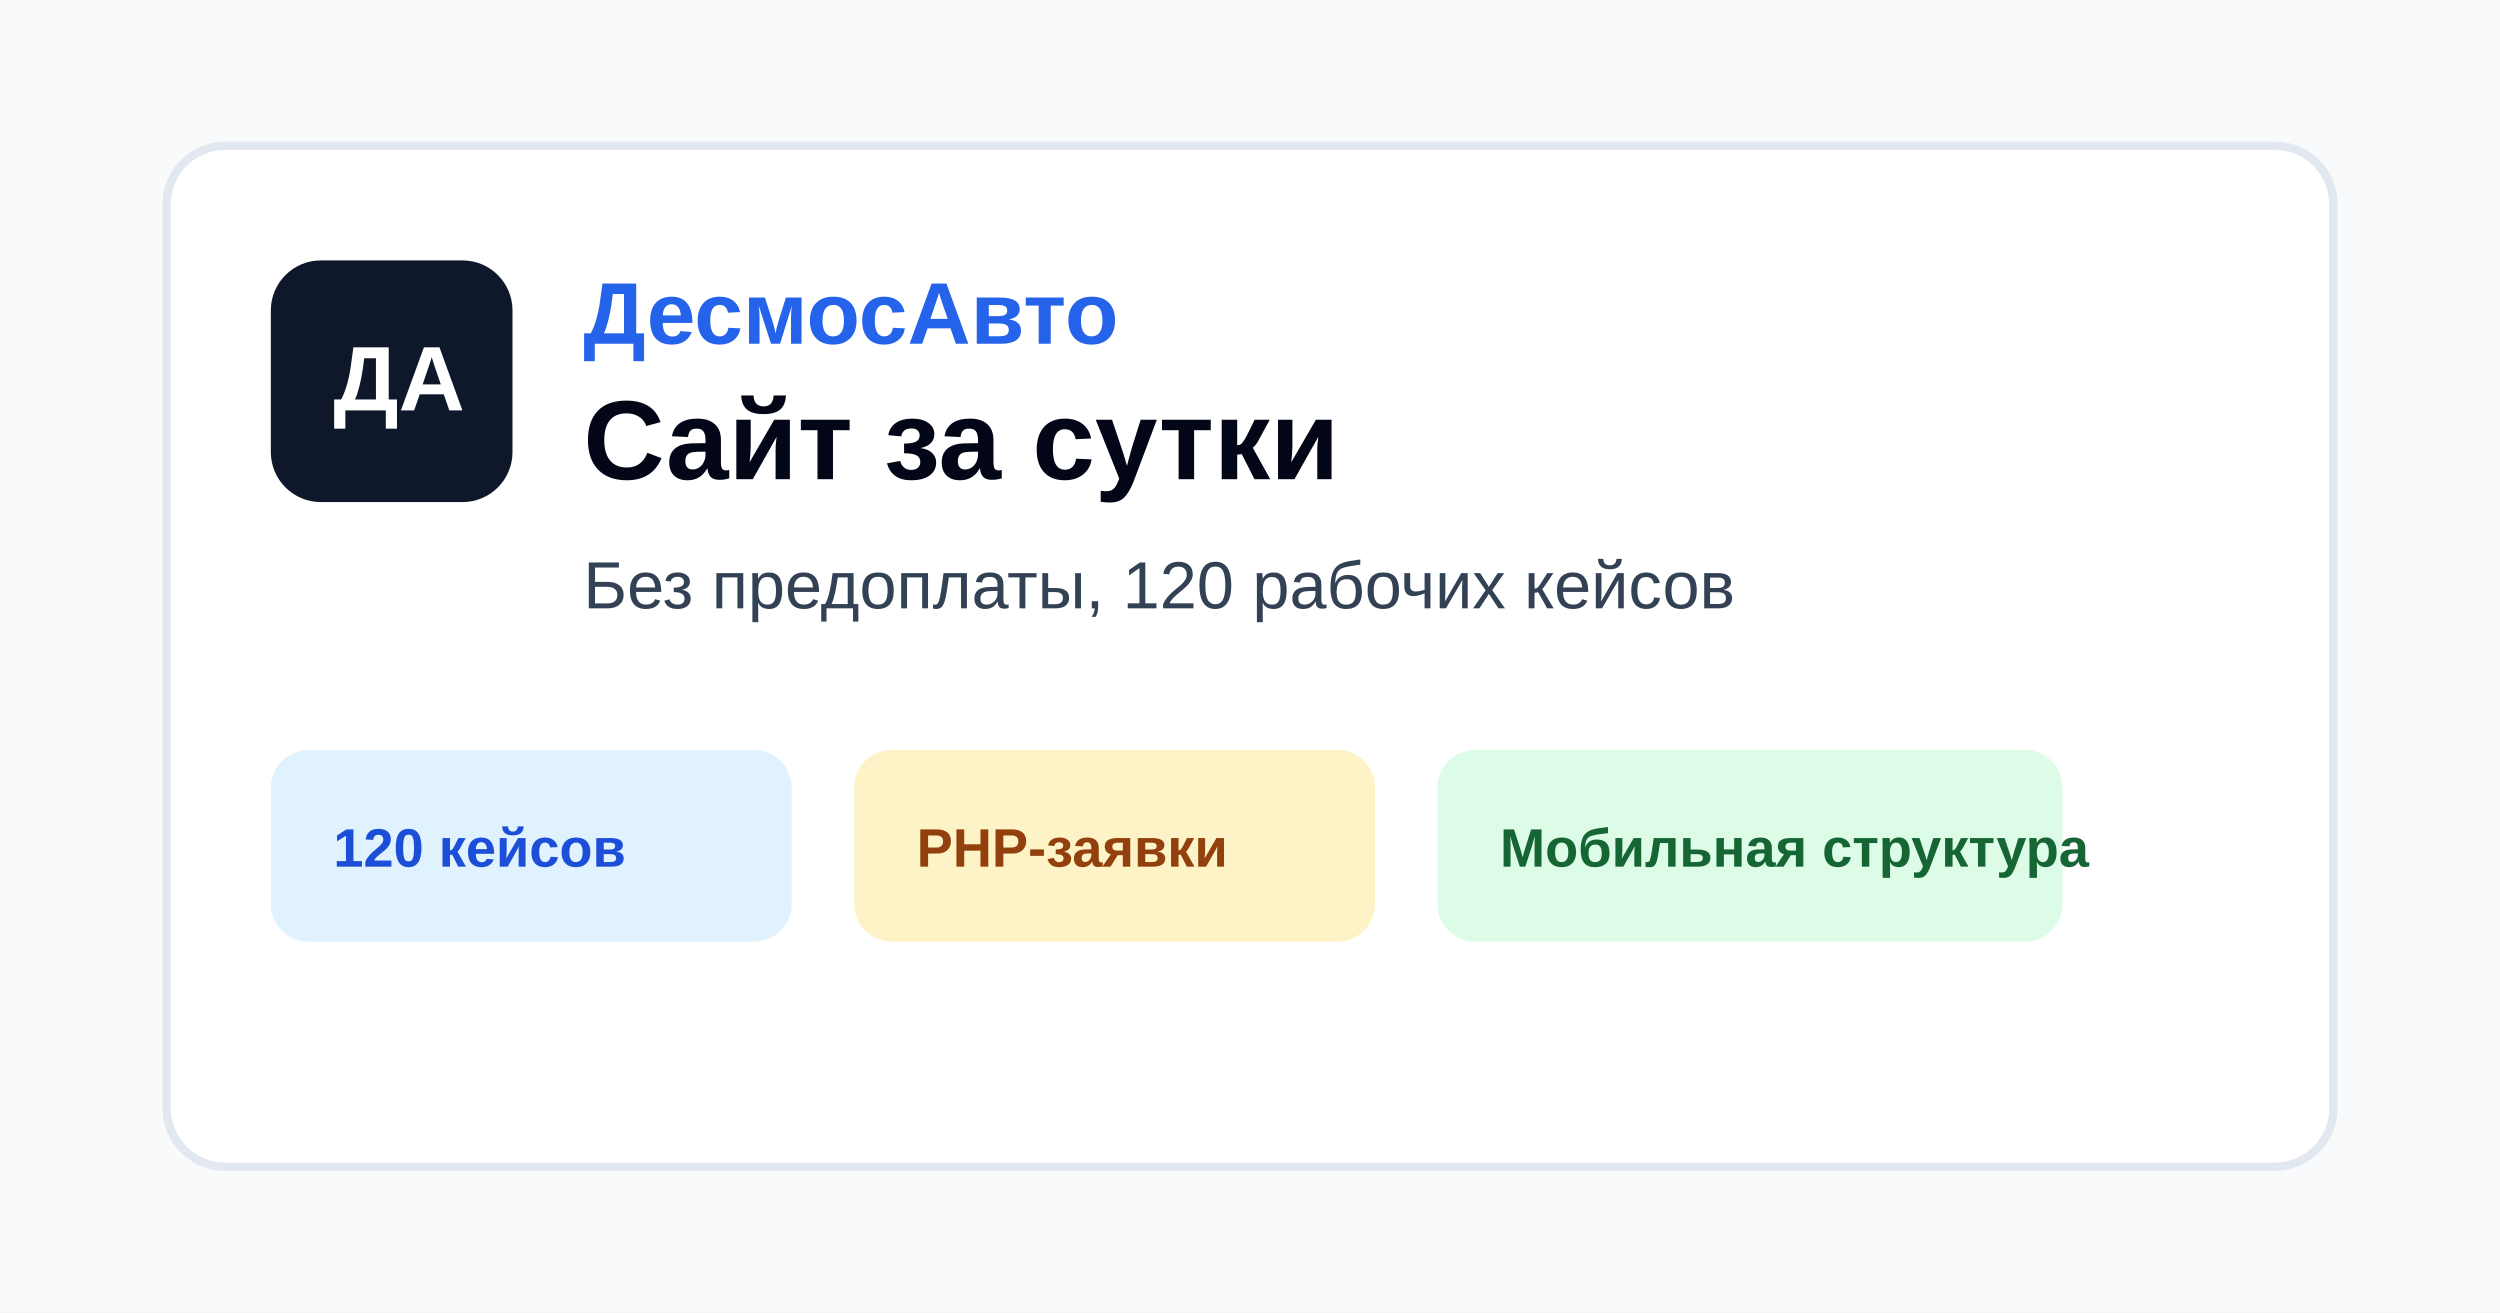
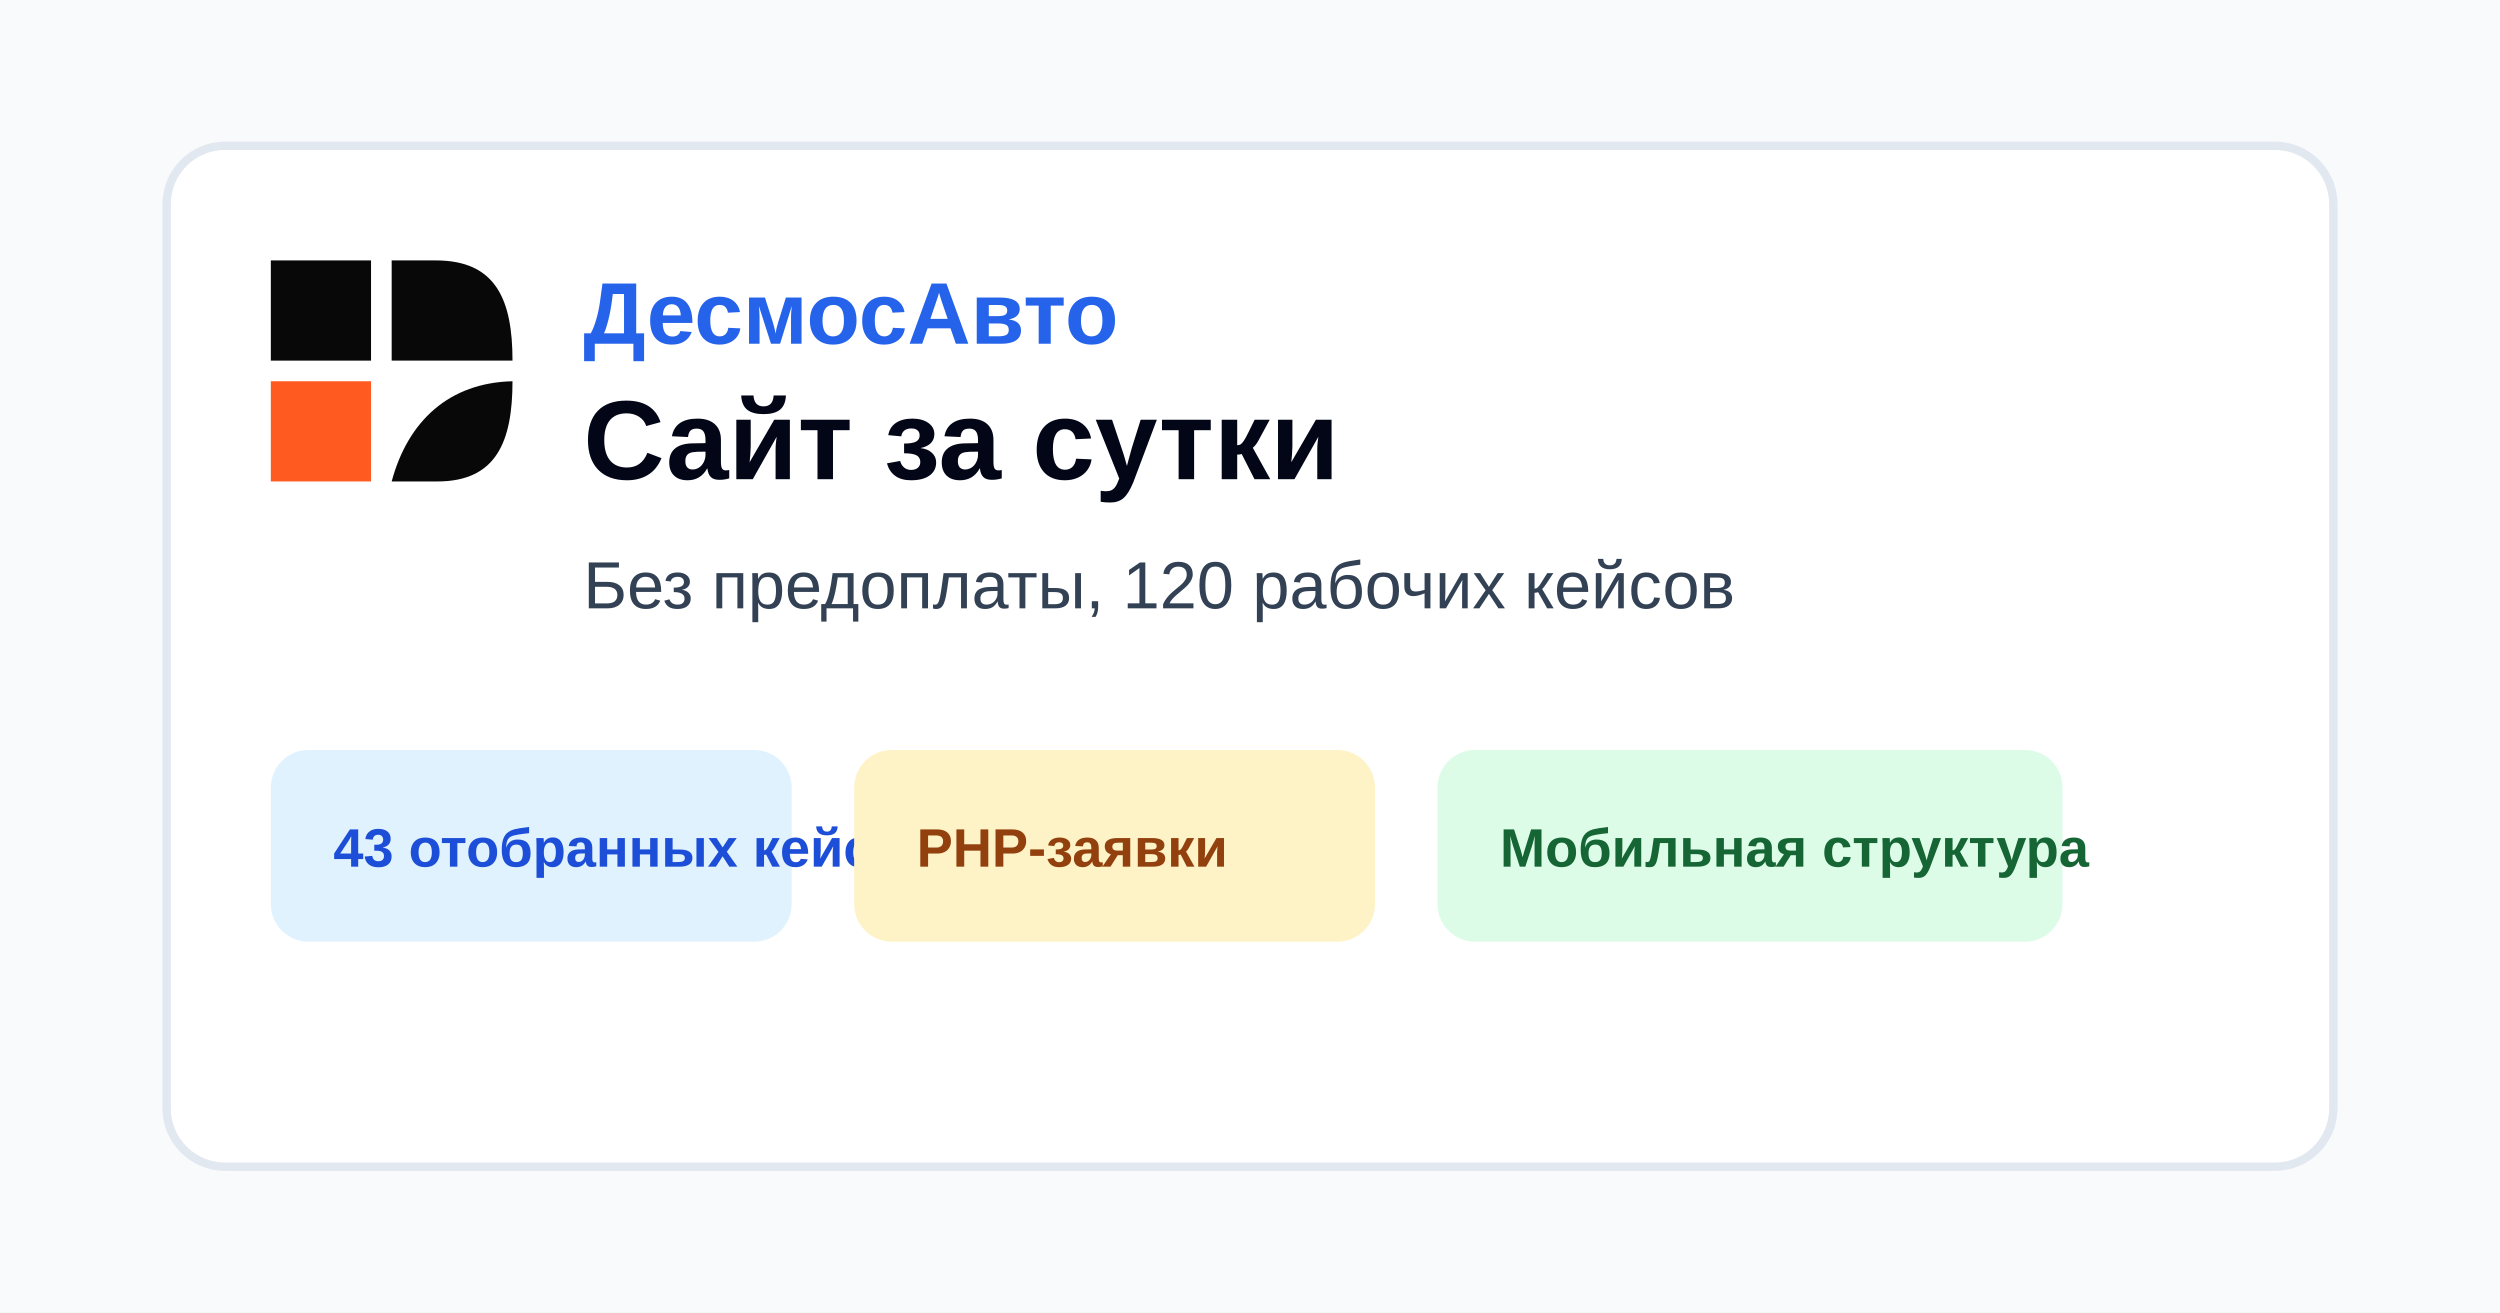
<svg xmlns="http://www.w3.org/2000/svg" viewBox="0 0 1200 630" role="img" aria-label="ДесмосАвто — сайты для автосервисов">
  <rect width="1200" height="630" fill="#F8FAFC" />
  <rect x="80" y="70" width="1040" height="490" rx="28" fill="#FFFFFF" stroke="#E2E8F0" stroke-width="4" />
-   <rect x="130" y="125" width="116" height="116" rx="24" fill="#0F172A" />
-   <text x="160" y="197" font-family="Arial, sans-serif" font-size="44" font-weight="900" fill="#FFFFFF">ДА</text>
+   <g transform="translate(130 125) scale(0.3536585)">
+     <path d="M136 0H0V136H136V0Z" fill="#080808" />
+     <path d="M164 0H224C306 0 328 54 328 136H164V0Z" fill="#080808" />
+     <path d="M164 300H226C306 300 328 246 328 164C242 166 186 218 164 300Z" fill="#080808" />
+     <path d="M136 164H0V300H136V164Z" fill="#FF5A1F" />
+   </g>
  <text x="280" y="165" font-family="Arial, sans-serif" font-size="42" font-weight="800" fill="#2563EB">ДесмосАвто</text>
  <text x="280" y="230" font-family="Arial, sans-serif" font-size="54" font-weight="900" fill="#020617">Сайт за сутки</text>
  <text x="280" y="292" font-family="Arial, sans-serif" font-size="32" font-weight="500" fill="#334155">Без предоплаты, 120 рабочих кейсов</text>
  <rect x="130" y="360" width="250" height="92" rx="18" fill="#E0F2FE" />
-   <text x="160" y="416" font-family="Arial, sans-serif" font-size="26" font-weight="800" fill="#1D4ED8">120 кейсов</text>
+   <text x="160" y="416" font-family="Arial, sans-serif" font-size="26" font-weight="800" fill="#1D4ED8">43 отобранных кейса</text>
  <rect x="410" y="360" width="250" height="92" rx="18" fill="#FEF3C7" />
  <text x="440" y="416" font-family="Arial, sans-serif" font-size="26" font-weight="800" fill="#92400E">PHP-заявки</text>
  <rect x="690" y="360" width="300" height="92" rx="18" fill="#DCFCE7" />
  <text x="720" y="416" font-family="Arial, sans-serif" font-size="26" font-weight="800" fill="#166534">Мобильная структура</text>
</svg>
